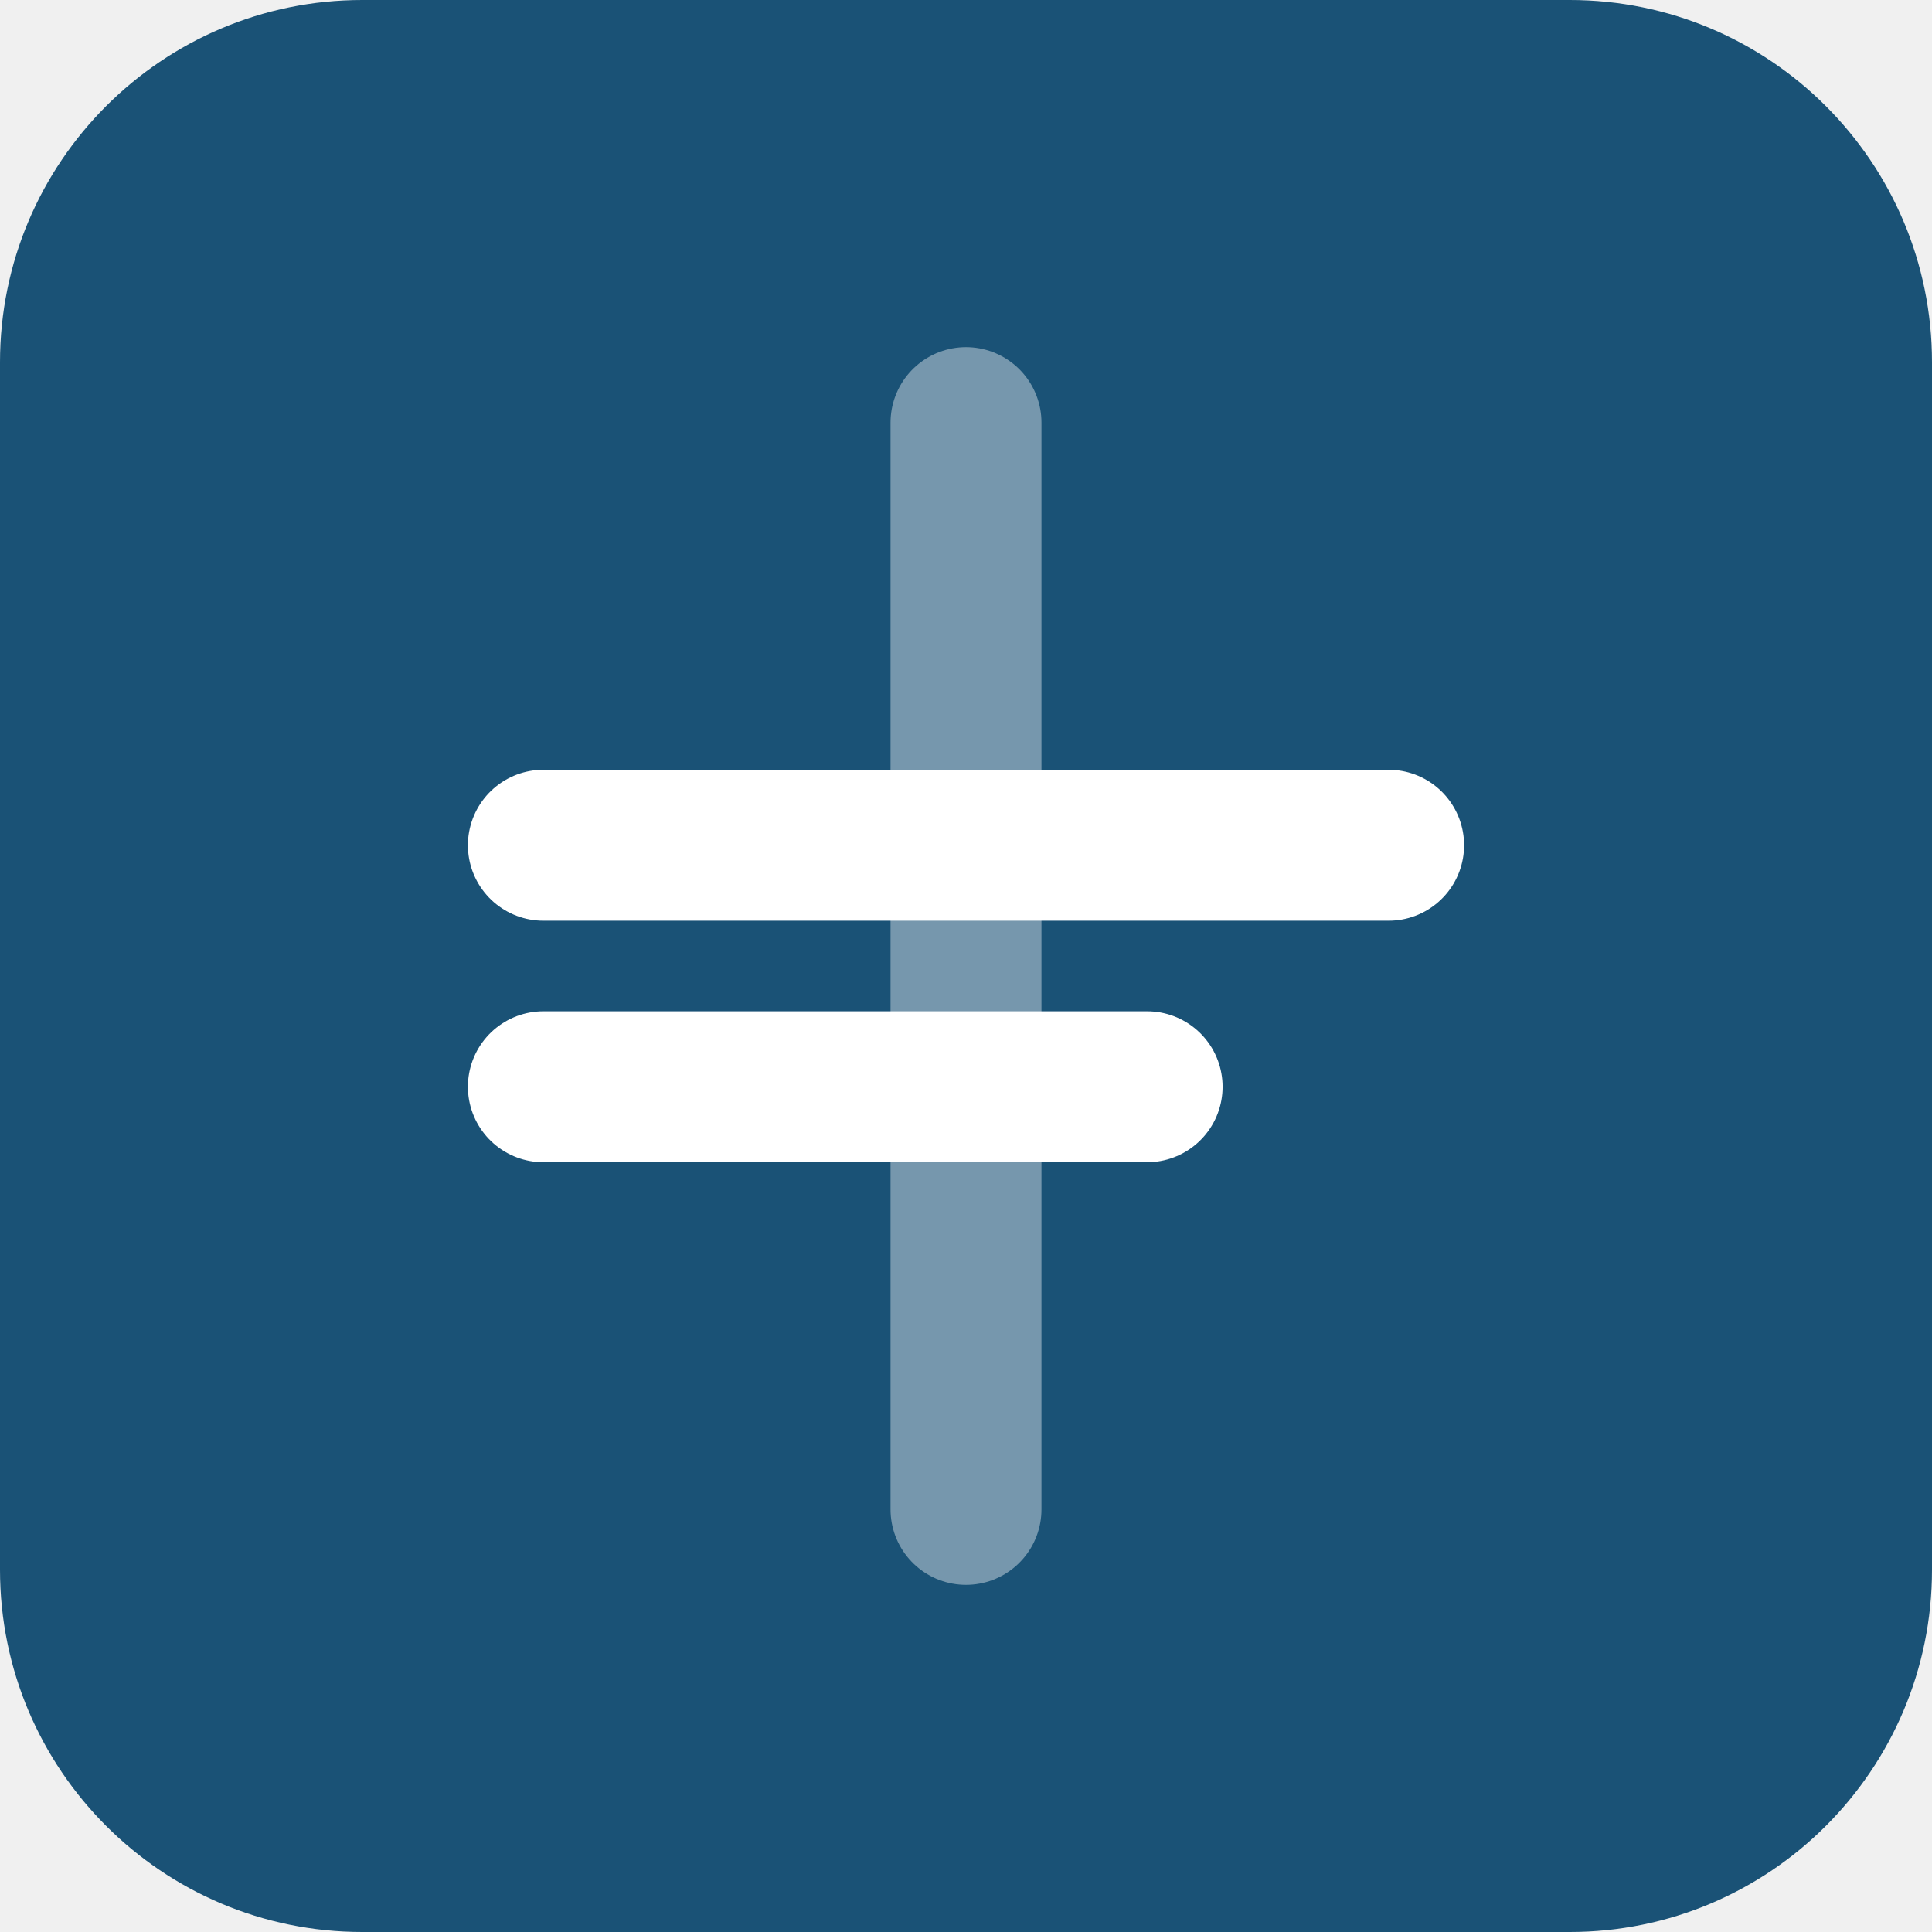
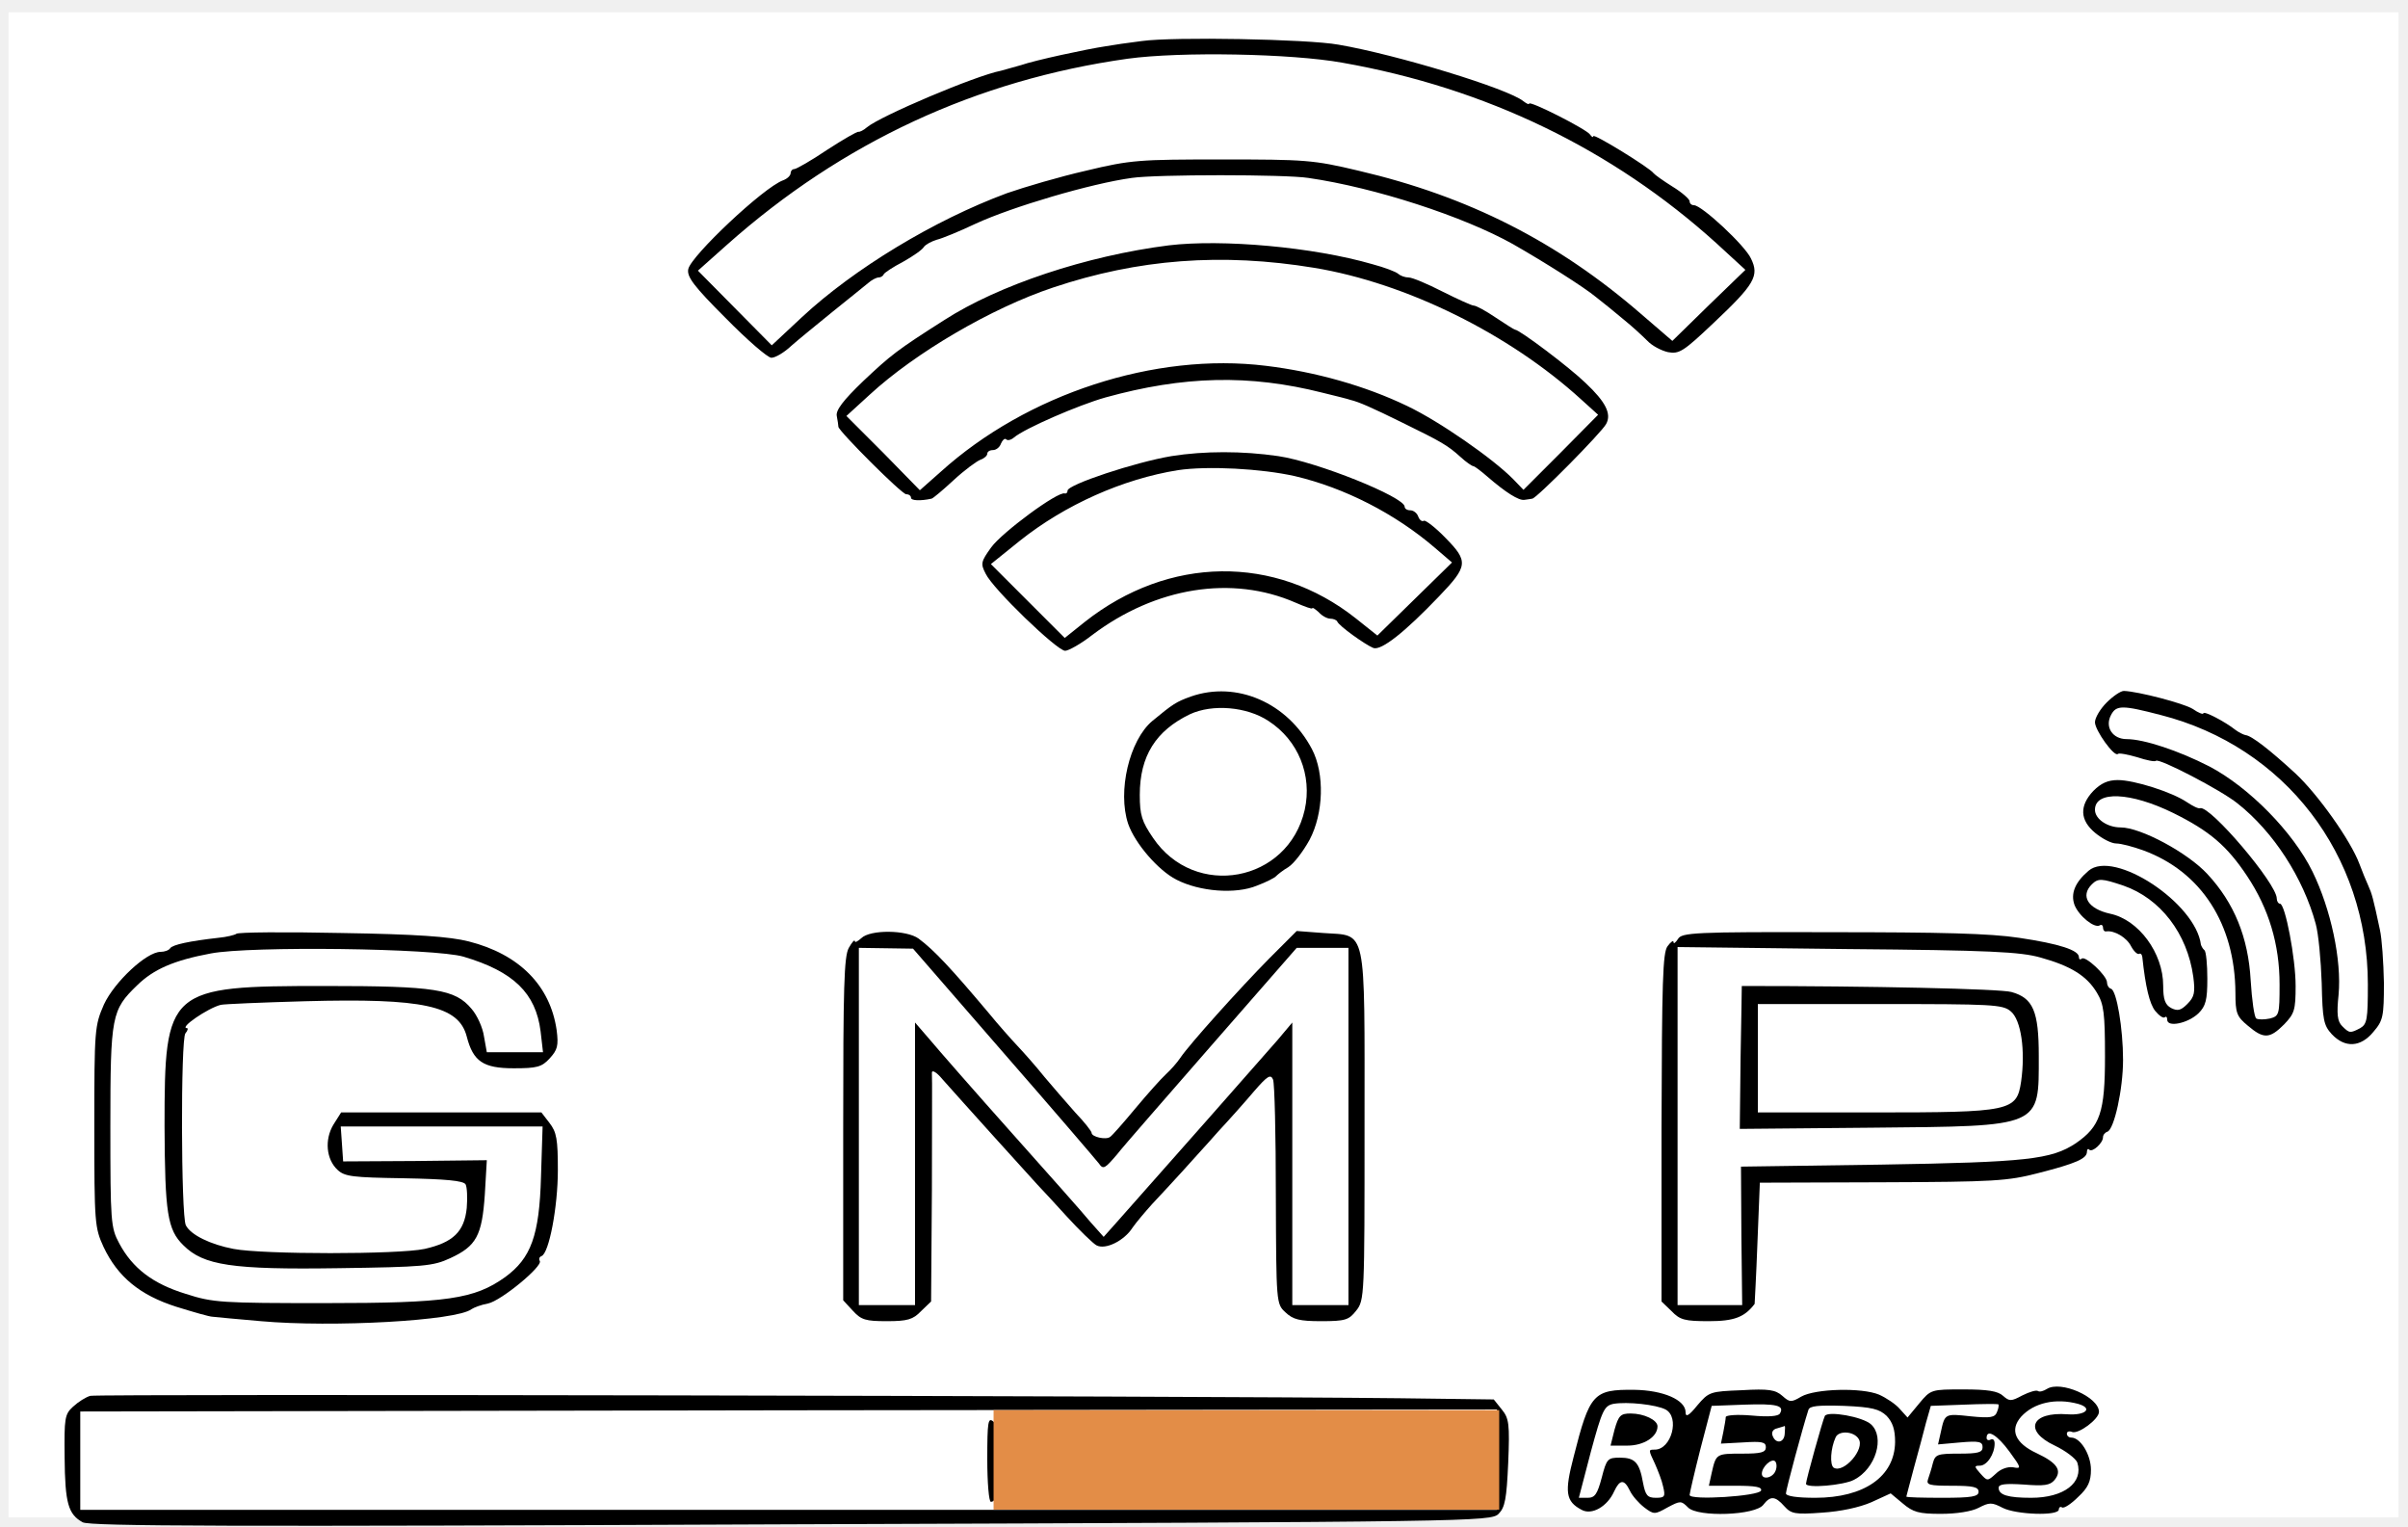
- <svg xmlns="http://www.w3.org/2000/svg" viewBox="0 0 32 32" fill="none">
-   <rect width="32" height="32" rx="6" fill="#1a5276" />
-   <path d="M9 14h14m-14 4h10" stroke="white" stroke-width="2.5" stroke-linecap="round" />
-   <path d="M16 7v18" stroke="white" stroke-width="2.5" stroke-linecap="round" opacity="0.4" />
+ <svg xmlns="http://www.w3.org/2000/svg" version="1.1" width="800" height="507" viewBox="0 0 600 380">
+   <defs>
+ </defs>
+   <path transform="translate(0,0)" style="stroke-width: 0; fill: rgb(255,255,255)" vector-effect="non-scaling-stroke" stroke-linecap="round" d="M2.131 2.947L2.131 377.863 597.645 377.863 597.645 2.947Z" />
+   <path transform="translate(0,0)" style="fill: rgb(0,0,0)" stroke-linecap="round" d="M284.5 10.1C281.2 10.5 277.2 11.1 275.5 11.4 270.8 12.1 257.8 14.9 254.4 16.1 252.7 16.6 250.4 17.2 249.4 17.5 243.1 18.7 219.3 28.8 216 31.6 215.2 32.3 214.2 32.8 213.9 32.7 213.6 32.6 210.1 34.6 206.1 37.2 202.1 39.9 198.4 42 197.9 42 197.4 42 197 42.5 197 43 197 43.6 196.2 44.4 195.1 44.8 190.2 46.6 172.2 63.6 171.5 66.9 171.1 68.8 172.8 71.1 180.8 79.1 186.2 84.6 191.3 89 192.2 89 193.2 89 195.4 87.7 197.2 86 199 84.4 203.7 80.6 207.5 77.5 211.4 74.4 215.3 71.2 216.3 70.4 217.2 69.6 218.4 69 218.9 69 219.4 69 220 68.7 220.2 68.2 220.4 67.8 222.5 66.4 225 65.1 227.5 63.7 229.8 62.1 230.2 61.4 230.6 60.8 232.1 60 233.4 59.6 234.7 59.3 239.1 57.5 243.1 55.6 252.2 51.4 271.8 45.6 282 44.2 288 43.3 320.3 43.3 326 44.2 342.6 46.6 364.7 53.8 377 60.7 384.7 65.1 394.7 71.4 397.7 73.9 399.5 75.3 402.6 77.8 404.6 79.5 406.6 81.1 409.2 83.5 410.4 84.7 411.6 86 413.9 87.2 415.6 87.6 418.4 88.1 419.4 87.5 426.9 80.4 437.2 70.7 438.4 68.6 436.3 64.3 434.8 61 424 51 422.1 51 421.5 51 421 50.6 421 50 421 49.5 419.1 47.8 416.8 46.4 414.4 44.9 412.3 43.4 412 43 411.1 41.7 397 33 397 33.8 397 34.2 396.6 34 396.2 33.4 395.4 32.1 381 24.8 381 25.7 381 26 380.4 25.7 379.6 25.1 375.9 22 348.1 13.5 333.5 11 325.8 9.6 292.3 9 284.5 10.1ZM334.5 15.5C370.3 21.8 401.8 37.1 427.6 60.4L434.9 67.1 425.8 75.9 416.7 84.8 408.8 78C388.1 60.1 365.9 48.8 338.5 42.4 327.2 39.7 325.1 39.6 304.5 39.6 283.9 39.6 281.8 39.7 270.6 42.4 264 43.9 255.2 46.5 250.9 48 232.8 54.7 212.8 66.8 199.8 78.9L192.3 85.9 183.1 76.6 173.9 67.3 181.2 60.8C209.9 35.3 243.3 19.8 281 14.5 294.1 12.7 321.8 13.2 334.5 15.5Z" />
+   <path transform="translate(0,0)" style="fill: rgb(0,0,0)" stroke-linecap="round" d="M291.2 61C270.7 63.6 248.8 70.9 235.3 79.6 223.5 87.1 222 88.3 215.1 94.8 210.1 99.6 208.2 102.1 208.5 103.5 208.7 104.6 208.9 105.8 208.9 106.2 209.1 107.4 224.7 123 225.8 123 226.5 123 227 123.4 227 123.9 227 124.6 229.4 124.7 232.1 124.1 232.4 124.1 234.9 122 237.6 119.5 240.3 117 243.3 114.8 244.3 114.4 245.2 114.1 246 113.4 246 112.9 246 112.4 246.6 112 247.4 112 248.2 112 249.1 111.3 249.4 110.4 249.8 109.5 250.3 109 250.7 109.3 251 109.7 251.9 109.5 252.6 108.9 255.3 106.6 268.7 100.8 275.4 98.9 294.9 93.5 311.3 93.1 329.5 97.7 332.8 98.5 336 99.3 336.5 99.5 338.6 100 341.8 101.4 349.5 105.2 359.1 109.9 360.7 110.8 363.9 113.7 365.3 115 366.8 116 367.1 116 367.4 116 369 117.2 370.6 118.6 375.1 122.5 378.4 124.6 379.8 124.4 380.4 124.3 381.4 124.2 381.8 124.1 382.9 124 399.1 107.6 400.2 105.5 401.6 103 400.1 100 395.1 95.3 391.1 91.4 378.6 82 377.5 82 377.3 82 375.1 80.6 372.7 79 370.2 77.3 367.8 76 367.2 76 366.7 76 363.2 74.4 359.4 72.5 355.7 70.6 351.9 69 351 69 350.1 69 349 68.6 348.4 68.1 347.9 67.6 345 66.5 342 65.7 327.2 61.4 304.5 59.4 291.2 61ZM327.5 66.6C350.4 70.4 376 83 394 99.4L398.2 103.2 388.9 112.6 379.6 121.9 377.1 119.3C372 114.1 358.6 104.8 350.6 101 340.2 96 327.8 92.5 315.4 91 287.8 87.6 255.9 98 234.4 117.4L229.2 122 220.1 112.7 210.9 103.5 216.7 98.2C228.1 87.7 247.1 76.6 262.4 71.5 283.6 64.4 304.4 62.8 327.5 66.6Z" />
+   <path transform="translate(0,0)" style="fill: rgb(0,0,0)" stroke-linecap="round" d="M291.9 113.5C282.9 115 266 120.6 266 122.1 266 122.6 265.7 122.9 265.3 122.8 263.6 122.2 249.7 132.5 247 136.2 244.4 139.8 244.3 140.3 245.6 142.8 247.4 146.6 263.4 162 265.4 162 266.2 162 269.3 160.3 272.1 158.1 288 146.1 307 143.1 322.8 150 325.1 151 327 151.7 327 151.4 327 151.1 327.7 151.6 328.6 152.4 329.4 153.3 330.7 154 331.5 154 332.2 154 333 154.3 333.2 154.7 333.6 155.8 340.2 160.5 342.2 161.3 344.2 162 350.1 157.3 358.6 148.4 365.8 140.9 365.9 139.7 360.2 133.9 357.7 131.3 355.2 129.4 354.8 129.6 354.3 129.9 353.7 129.4 353.4 128.6 353.1 127.7 352.2 127 351.4 127 350.6 127 350 126.6 350 126.1 350 123.7 328.1 114.9 318.5 113.5 309.6 112.2 300.1 112.2 291.9 113.5ZM322.7 118.5C335 121.4 347.6 127.8 357.6 136.4L361.8 140 352.5 149.1 343.2 158.2 337.8 153.9C317.7 138 291.2 138.3 270.3 154.8L265.3 158.8 256.1 149.6 246.9 140.4 254.1 134.6C265.4 125.6 279.8 119.2 293.5 117 300.9 115.9 314.3 116.6 322.7 118.5Z" />
+   <path transform="translate(0,0)" style="fill: rgb(0,0,0)" stroke-linecap="round" d="M296.7 173.4C293.1 174.7 292.3 175.2 287.1 179.5 281.4 184.3 278.4 197 281.1 205.1 282.8 210 288.6 216.7 293.1 219 298.9 222 307.9 222.7 313.2 220.5 315.6 219.6 317.7 218.5 318 218.1 318.3 217.8 319.6 216.7 321 215.9 322.4 215 324.7 212 326.3 209.1 329.8 202.5 330.1 192.6 326.9 186.5 320.8 174.9 308.1 169.4 296.7 173.4ZM316.1 179.5C323.5 184.3 327 193 325.1 201.6 321 219.7 297.7 224 287.3 208.6 284.5 204.5 284 202.9 284 197.9 284 188.2 288 181.9 296.5 177.8 302.1 175.2 310.7 175.9 316.1 179.5Z" />
+   <path transform="translate(0,0)" style="fill: rgb(0,0,0)" stroke-linecap="round" d="M524.9 174.9C523.3 176.5 522 178.7 522 179.8 522 181.8 526.8 188.5 527.7 187.7 527.9 187.4 530.1 187.8 532.5 188.5 534.9 189.3 537 189.7 537.2 189.4 538 188.7 553.4 196.7 557.5 200 566.5 207.1 573.9 218.6 577 230 577.7 232.5 578.3 239.1 578.5 244.8 578.7 254 579 255.3 581 257.5 584.3 261 588.2 260.8 591.4 256.9 593.8 254.1 594 253.1 594 244.7 593.9 239.6 593.5 233.7 593 231.5 591.3 223.5 591 222.5 590.1 220.5 589.6 219.4 588.6 217 587.9 215.1 585.7 209.2 577.5 197.7 571.9 192.5 565.7 186.8 561 183.1 559.5 183 559 182.9 557.8 182.3 557 181.7 554.5 179.7 549 176.8 549 177.6 549 177.9 547.8 177.5 546.4 176.5 544.2 175.1 532.7 172.1 529.2 172 528.4 172 526.5 173.3 524.9 174.9ZM538.4 178C569.3 185.9 590 212.8 590 245.1 590 253.8 589.8 255 588.1 256 585.6 257.3 585.4 257.3 583.6 255.5 582.4 254.3 582.2 252.5 582.7 247.7 583.5 239.1 580.8 226.4 576.2 217 571.4 207.2 560.4 196 550.5 190.8 542.9 186.9 534.2 184 529.9 184 526.4 184 524.4 181 526 178 527.3 175.5 528.8 175.5 538.4 178Z" />
+   <path transform="translate(0,0)" style="fill: rgb(0,0,0)" stroke-linecap="round" d="M521.6 196.9C518.1 200.6 518.2 204.2 522.1 207.4 523.8 208.8 526.1 210 527.3 210 528.5 210 531.5 210.8 534 211.7 548.5 217 556.9 230.1 557 247.2 557 252.2 557.3 253.1 560.1 255.4 564 258.7 565.5 258.7 569.1 255.1 571.7 252.4 572 251.5 572 245.5 572 238.6 569.4 225 568.1 225 567.7 225 567.3 224.4 567.3 223.7 567.3 220 550.7 200.5 548.2 201.2 547.8 201.4 546.4 200.7 544.9 199.7 541.2 197.2 531.8 194.2 527.7 194.2 525.2 194.2 523.5 195 521.6 196.9ZM541.5 202.4C550.6 206.9 554.9 210.6 559.9 218.1 565.3 226.2 568 235.1 568 245.1 568 252.6 567.9 253 565.6 253.6 564.2 253.9 562.7 253.9 562.2 253.6 561.7 253.3 561.1 249 560.8 244.1 560.2 233.4 556.7 224.8 550 217.6 545.1 212.3 533.4 206 528.4 206 525.1 206 522 203.9 522 201.6 522 196.8 530.9 197.2 541.5 202.4Z" />
+   <path transform="translate(0,0)" style="fill: rgb(0,0,0)" stroke-linecap="round" d="M520.4 216.8C517 219.7 515.9 222.5 516.9 225.3 518 228.1 521.9 231.2 523.2 230.4 523.6 230.1 524 230.4 524 230.9 524 231.5 524.3 232 524.8 231.9 526.8 231.6 529.9 233.4 531 235.6 531.7 236.9 532.6 237.7 533 237.5 533.4 237.3 533.7 237.6 533.8 238.3 534.6 245.8 535.6 249.9 537 251.7 538 252.9 539 253.6 539.4 253.3 539.7 253 540 253.2 540 253.9 540 255.9 545.2 254.8 547.8 252.3 549.6 250.5 550 249 550 243.7 550 240.2 549.7 237 549.3 236.6 548.8 236.2 548.5 235.5 548.4 235.2 547.1 224.8 526.7 211.4 520.4 216.8ZM529.1 220.5C538.3 223.7 545 232.4 546.5 243.2 547 247.1 546.8 248.2 545 250 543.4 251.6 542.6 251.8 541 251 539.5 250.2 539 248.9 539 245.4 539 237.3 532.9 229 525.8 227.5 520.3 226.3 518.3 223.1 521.2 220.2 522.8 218.6 523.7 218.7 529.1 220.5Z" />
+   <path transform="translate(0,0)" style="fill: rgb(0,0,0)" stroke-linecap="round" d="M58.9 232.5C58.5 232.8 56.5 233.3 54.4 233.5 47.3 234.3 43 235.2 42.4 236.1 42.1 236.6 41 237 40 237 36.5 237 28.5 244.5 25.9 250.1 23.6 255.4 23.5 256.2 23.5 280.5 23.5 304.6 23.6 305.7 25.8 310.5 29.3 317.9 34.8 322.5 43.9 325.4 48.1 326.7 52.2 327.9 53 327.9 53.8 328 59.2 328.5 65 329 82.9 330.6 113.8 328.9 117.5 326 118.1 325.6 119.9 324.9 121.6 324.6 124.9 323.9 135.3 315.3 134.5 314 134.2 313.5 134.4 313 134.9 312.8 136.8 312.2 139 300.5 139 291.4 139 283.7 138.7 281.9 136.9 279.6L134.9 277 109.9 277 85 277 83.1 280C80.8 283.8 81.3 288.7 84.1 291.3 85.9 293 87.9 293.2 100.6 293.4 111.1 293.6 115.4 294 116 294.9 116.4 295.6 116.5 298.3 116.3 300.8 115.7 306.7 112.9 309.4 105.8 311 99.3 312.4 65.5 312.4 58.2 311 52.4 309.9 47.5 307.5 46.3 305.1 45.1 302.6 45 258.7 46.2 257.3 46.8 256.6 46.9 256 46.6 256 44.5 256 51.8 251 55 250.2 55.8 250 65.3 249.6 76 249.3 105.5 248.5 114.3 250.4 116.3 258.1 117.9 264.3 120.4 266 128 266 133.8 266 135 265.7 137 263.5 138.9 261.4 139.2 260.4 138.7 256.5 137.1 245.4 129.4 237.6 116.8 234.4 112.1 233.2 103.8 232.6 85 232.3 71 232 59.2 232.1 58.9 232.5ZM115.5 238.2C128 241.9 133.5 247.3 134.7 256.8L135.3 262 128.3 262 121.3 262 120.6 258.1C120.3 255.9 118.9 252.8 117.5 251.2 113.4 246.3 108.5 245.5 81 245.5 41.7 245.5 41 246.1 41 280.5 41.1 302 41.7 306.2 45.7 310.1 50.7 315.1 57.8 316.2 84.3 315.8 105.6 315.5 107.9 315.3 112.2 313.3 118.7 310.3 120.1 307.7 120.8 297.5L121.3 288.9 103.4 289.1 85.5 289.2 85.2 284.8 84.9 280.5 110.1 280.5 135.2 280.5 134.8 293C134.4 307.7 132.3 313.3 125.9 318 118.2 323.5 111.5 324.5 81 324.5 55.2 324.5 53.1 324.4 46.3 322.2 38.1 319.7 33 315.8 29.7 309.6 27.6 305.7 27.5 304.3 27.5 280.5 27.5 252.8 27.8 251.5 34.2 245.3 38.3 241.3 43.4 239.1 52.5 237.4 62.4 235.5 108.4 236.1 115.5 238.2Z" />
+   <path transform="translate(0,0)" style="fill: rgb(0,0,0)" stroke-linecap="round" d="M214.6 233.6C213.7 234.4 213 234.8 213 234.3 212.9 233.9 212.3 234.6 211.5 236 210.3 238.1 210.1 245.8 210.1 281.1L210.1 323.8 212.5 326.4C214.6 328.7 215.7 329 221 329 226.1 329 227.5 328.6 229.5 326.5L232 324.1 232.2 296.3C232.2 281 232.3 267.9 232.2 267.1 232.2 266.3 233.4 267 234.8 268.7 239.4 273.9 257 293.4 258.5 295 259.3 295.8 262.6 299.4 265.7 302.8 268.9 306.3 272.3 309.6 273.2 310.1 275.4 311.3 280.1 309 282.2 305.7 283.1 304.4 285.3 301.8 287.1 299.8 289 297.8 292.3 294.2 294.5 291.8 296.7 289.3 300.8 284.9 303.5 281.8 306.3 278.8 310.3 274.3 312.5 271.7 315.8 267.9 316.6 267.4 317.2 268.8 317.6 269.7 317.9 282.7 317.9 297.6 318 324.5 318 324.7 320.3 326.8 322.2 328.6 323.8 329 329.2 329 335.2 329 336.1 328.7 337.9 326.4 340 323.8 340 322.7 340 280.5 340 229.8 340.7 233.1 329.7 232.3L323.1 231.8 316.3 238.6C308.8 246.2 296.3 260.1 294.1 263.4 293.3 264.6 291.7 266.4 290.5 267.5 289.3 268.6 285.9 272.4 282.9 276 279.9 279.6 277.1 282.8 276.6 283.1 275.6 283.9 272 283.1 272 282.1 272 281.7 270.2 279.4 267.9 277 265.7 274.5 262.2 270.5 260.2 268.1 258.2 265.6 255.2 262.2 253.5 260.4 251.9 258.7 248.7 255.1 246.5 252.4 236.9 241 232.8 236.6 228.9 233.7 225.9 231.5 216.8 231.4 214.6 233.6ZM250 262.1C262.4 276.3 273.1 288.8 273.8 289.7 274.9 291.3 275.3 291 278.3 287.5 280 285.3 290.9 272.9 302.3 259.8L323.1 236 329.6 236 336 236 336 280.5 336 325 329 325 322 325 322 289.8 322 254.6 318.3 259C315 262.8 288.7 292.6 278.3 304.3L275 308 271.7 304.3C270 302.2 261.1 292.2 252 282 242.9 271.8 233.8 261.4 231.8 259L228 254.6 228 289.8 228 325 221 325 214 325 214 280.5 214 236 220.8 236.1 227.5 236.2 250 262.1Z" />
+   <path transform="translate(0,0)" style="fill: rgb(0,0,0)" stroke-linecap="round" d="M418.1 233.8C417.5 234.7 417 235.1 417 234.6 417 234 416.3 234.5 415.5 235.6 414.3 237.2 414.1 244.3 414 280.8L414 324.1 416.5 326.5C418.6 328.7 419.8 329 425.8 329 432.1 329 434.7 328 437.2 324.7 437.2 324.6 437.6 317.7 437.9 309.5L438.5 294.5 469 294.4C496.9 294.3 500.2 294.1 507.9 292.1 517.3 289.7 520 288.5 520 286.8 520 286.2 520.3 285.9 520.6 286.3 521.4 287 524 284.6 524 283.2 524 282.6 524.5 282 525.1 281.8 526.8 281.2 529 271.2 529 263.9 529 256.1 527.4 246.6 526 246.2 525.4 246 525 245.3 525 244.6 525 242.9 519.5 237.8 518.7 238.7 518.3 239 518 238.9 518 238.3 518 236.6 513.2 235 503.1 233.5 495.9 232.4 483.7 232.1 456.2 232.1 422.1 232 419 232.2 418.1 233.8ZM508.4 238.4C516 240.5 520 243 522.5 247.2 524.2 250 524.5 252.3 524.5 263 524.5 277 523.3 280.5 517.2 284.7 511.1 288.7 505.2 289.4 468.7 290L433.8 290.5 433.9 307.7 434.1 325 426 325 418 325 418 280.4 418 235.8 460.3 236.3C495.9 236.6 503.4 237 508.4 238.4Z" />
+   <path transform="translate(0,0)" style="fill: rgb(0,0,0)" stroke-linecap="round" d="M434 245.5C434 245.5 433.9 253.5 433.7 263.3L433.5 281.1 466.5 280.8C509 280.4 508 280.8 508 262.9 508 251.8 506.6 248.5 501.2 247 498.4 246.2 466 245.5 434 245.5ZM501 251.8C503.6 253.9 504.7 261.6 503.6 269.3 502.5 276.7 501.1 277 467 277L438 277 438 263.5 438 250 468.4 250C496.4 250 499 250.1 501 251.8Z" />
+   <path transform="translate(0,0)" style="fill: rgb(0,0,0)" stroke-linecap="round" d="M510 345.9C509.2 346.4 508.2 346.7 507.8 346.4 507.4 346.1 505.7 346.6 503.9 347.5 501.1 349 500.7 349 499.1 347.6 497.8 346.4 495.2 346 489.2 346 481.2 346 481.1 346 478.2 349.5L475.3 353 473.4 350.9C472.4 349.7 470 348.1 468.2 347.3 463.9 345.5 452.3 345.8 448.8 347.8 446.3 349.3 445.9 349.2 444.1 347.6 442.4 346.1 440.7 345.8 434 346.2 426.1 346.5 425.8 346.6 422.9 350 420.8 352.6 420 353 420 351.7 420 348.6 414.4 346.2 407.2 346.1 397 346 396.1 347 392.1 362.8 389.8 371.6 390.1 373.9 394.1 376 396.6 377.4 400.5 375.2 402.2 371.4 403.6 368.4 404.7 368.3 406.1 371.2 406.7 372.5 408.3 374.3 409.7 375.4 412.1 377.2 412.3 377.2 415.5 375.4 418.7 373.7 418.9 373.7 420.6 375.4 423 377.9 437.5 377.4 439.4 374.7 441.1 372.5 442.3 372.5 444.6 375.1 446.3 377 447.3 377.2 454 376.7 458.7 376.4 463.3 375.4 466.3 374.1L471.1 371.9 474.1 374.4C476.7 376.6 478.1 377 483.6 377 487.5 377 491.3 376.4 493 375.5 495.7 374.1 496.3 374.1 499 375.5 502.3 377.2 513 377.6 513 375.9 513 375.4 513.4 375.1 513.8 375.4 514.3 375.7 516.1 374.5 517.8 372.8 520.3 370.5 521 368.9 521 366 521 362.3 518.4 358 516.1 358 515.5 358 515 357.6 515 357 515 356.5 515.6 356.3 516.3 356.6 517.9 357.2 523 353.4 523 351.6 523 347.9 513.4 343.7 510 345.9ZM415 351C418.6 352.9 416.5 361 412.3 361 410.7 361 410.7 361 412.4 364.6 413.1 366.2 414.1 368.7 414.4 370.2 415 372.7 414.8 373 412.6 373 410.5 373 410 372.4 409.4 369.3 408.5 364.2 407.4 363 403.6 363 400.6 363 400.3 363.3 399.1 368 398 372.1 397.4 373 395.6 373L393.4 373 396.4 361.5C399.2 351.2 399.7 350.1 402 349.6 405.5 349 412.7 349.8 415 351ZM443.5 352C443.1 352.7 440.7 352.9 436.4 352.5 432.9 352.2 430 352.4 430 352.9 430 353.4 429.7 355 429.4 356.6L428.8 359.5 434.4 359.2C439 358.9 440 359.1 440 360.4 440 361.7 438.8 362 434.1 362 427.6 362 427.6 362 426.5 366.8L425.8 370 432.5 370C437.4 370 439.1 370.3 438.8 371.2 438.3 372.6 421 373.7 421 372.3 421 371.9 422.2 366.7 423.7 360.8L426.5 350.1 434.5 349.8C442.7 349.5 444.7 350 443.5 352ZM497.6 351.6C497.1 353 496 353.2 491 352.7 484.6 352 484.6 352 483.6 356.6L482.9 359.7 488.5 359.2C493.1 358.8 494 359 494 360.4 494 361.7 492.9 362 488.1 362 482.7 362 482.2 362.2 481.6 364.4 481.3 365.7 480.7 367.5 480.4 368.4 479.9 369.8 480.8 370 486.4 370 491.6 370 493 370.3 493 371.5 493 372.7 491.3 373 484 373 479.1 373 475 372.9 475 372.7 475 372.6 475.9 369.3 476.9 365.5 478 361.6 479.3 356.6 479.9 354.3L481.1 350.1 489.3 349.8C493.8 349.6 497.7 349.6 497.9 349.7 498.1 349.8 498 350.7 497.6 351.6ZM517.8 349.6C521.6 350.7 519.7 352.5 515.2 352.2 506.1 351.5 504.1 356.3 512 360 514.7 361.3 517.2 363.2 517.6 364.2 519.2 369.2 514.3 373 506.1 373 500.3 373 498 372.3 498 370.5 498 369.6 499.6 369.4 504.3 369.7 509.3 370.1 510.8 369.9 511.9 368.6 513.9 366.2 512.6 364.3 507.5 361.9 502.1 359.4 500.7 356.1 503.6 352.8 506.8 349.3 512.2 348.1 517.8 349.6ZM470.1 352.6C471.6 354.2 472.2 356 472.2 359.1 472.1 367.7 464.5 373 452.3 373 447.8 373 445 372.6 445 371.9 445 371 449.2 355.4 450.6 351.1 450.9 350.1 453 349.9 459.5 350.1 466.5 350.4 468.3 350.9 470.1 352.6ZM444.7 357C444.6 359.3 442.5 359.7 441.7 357.6 441.3 356.7 441.8 355.9 442.8 355.7 443.7 355.4 444.6 355.2 444.7 355.1 444.8 355.1 444.8 355.9 444.7 357ZM500.7 361.5C503.7 365.6 503.7 365.8 501.6 365.4 500.3 365.2 498.5 365.8 497.3 367 495.2 368.9 495.2 368.9 493.4 366.9 491.9 365.2 491.9 365 493.3 365 495.1 365 497 362.1 497 359.5 497 358.6 496.6 358.2 496 358.5 495.5 358.8 495 358.6 495 358.1 495 355.7 497.7 357.4 500.7 361.5ZM442.4 366.3C441.7 368.1 439 368.6 439 367 439 365.3 441.4 363.1 442.3 363.9 442.7 364.3 442.8 365.4 442.4 366.3Z" />
+   <path transform="translate(0,0)" style="fill: rgb(0,0,0)" stroke-linecap="round" d="M402.3 356L401.3 360 405.5 360C409.6 360 413 357.8 413 355.2 413 353.6 409.6 352 406.3 352 403.8 352 403.3 352.5 402.3 356Z" />
+   <path transform="translate(0,0)" style="fill: rgb(0,0,0)" stroke-linecap="round" d="M454.7 352.6C454.2 353.5 450 368.6 450 369.5 450 370.7 459.4 369.9 462 368.5 467.4 365.7 469.7 357.9 466.2 354.7 464.1 352.8 455.5 351.3 454.7 352.6ZM463.1 358.3C464.8 360.8 459.4 367 456.9 365.5 455.9 364.8 456.1 360.7 457.4 357.9 458.2 356.2 461.9 356.4 463.1 358.3Z" />
+   <path transform="translate(0,0)" style="fill: rgb(0,0,0)" stroke-linecap="round" d="M22.5 347.6C21.4 347.9 19.5 349.1 18.2 350.3 16.1 352.2 16 353.2 16.1 362.9 16.2 374.4 17 377.1 20.6 379.1 22.5 380.1 56.9 380.2 197.2 379.6 367.8 379 371.5 378.9 373.4 377 375 375.4 375.4 373.3 375.8 364.3 376.2 354.6 376 353.2 374.2 351L372.2 348.5 348.8 348.2C296.5 347.6 24.4 347.1 22.5 347.6ZM373 363.5L373 376 196.5 376 20 376 20 363.7 20 351.5 196.5 351.2 373 351 373 363.5Z" />
+   <path transform="translate(0,0)" style="fill: rgb(0,0,0)" stroke-linecap="round" d="M246 363.4C246 369.2 246.4 374 246.9 374 248.4 374 249 371.1 249 363 249 357.3 248.6 354.9 247.5 354 246.2 352.9 246 354 246 363.4Z" />
+   <path transform="translate(0,0)" style="stroke-width: 0; fill: rgb(227,141,71)" vector-effect="non-scaling-stroke" stroke-linecap="round" d="M247.569 351.165L247.569 375.949 373.556 375.949 373.556 351.165Z" />
</svg>
